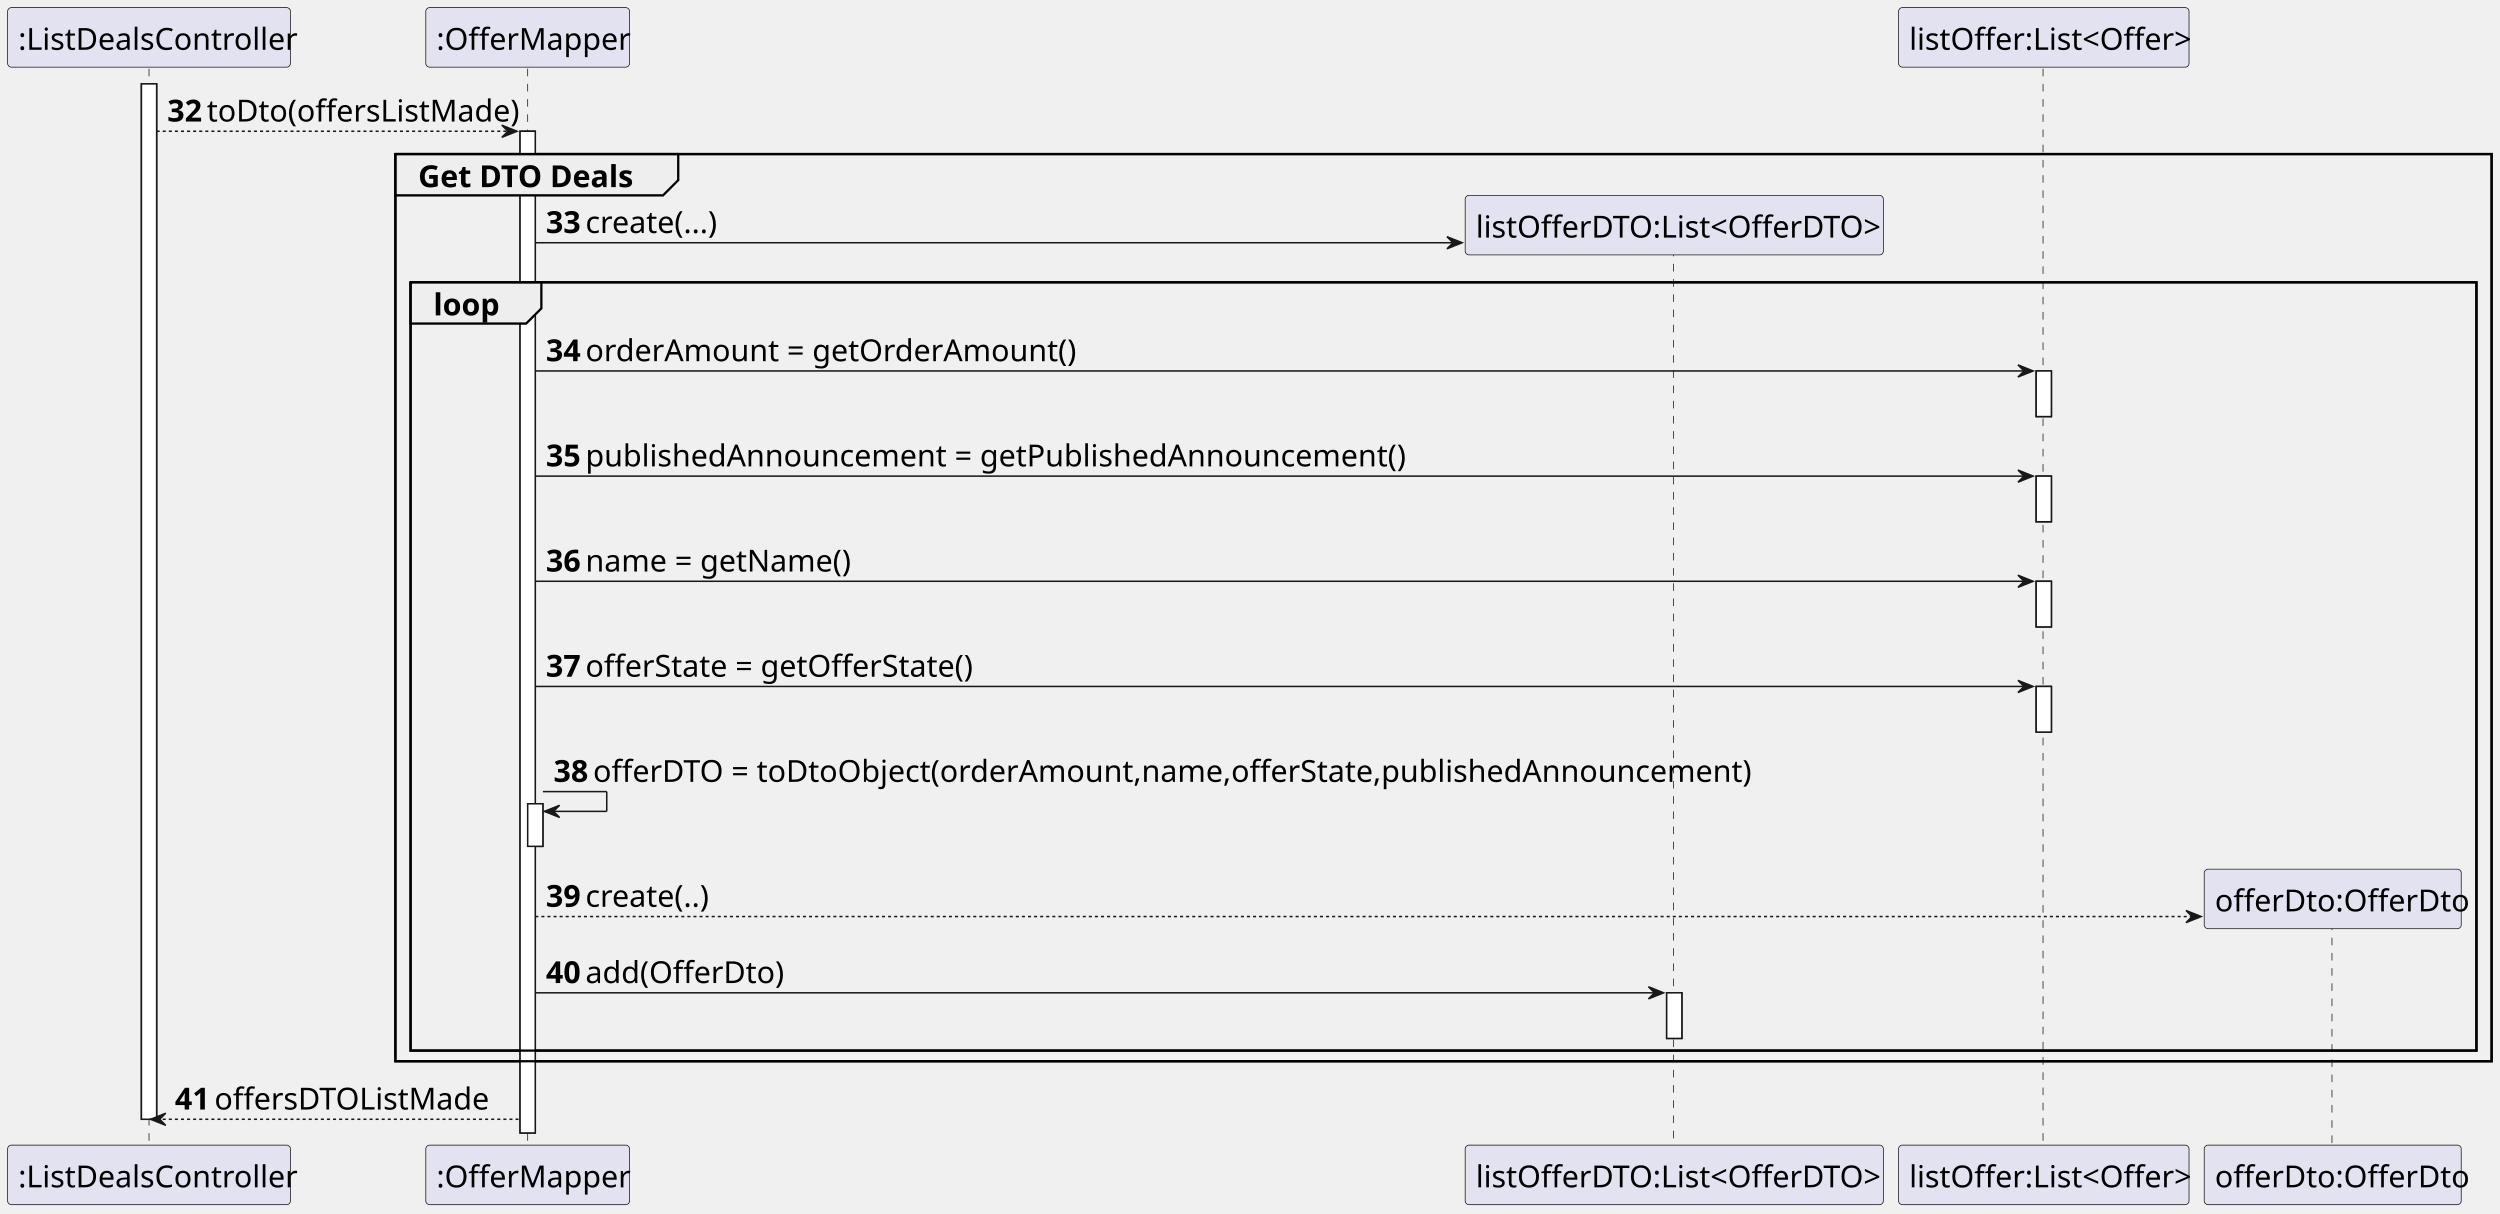
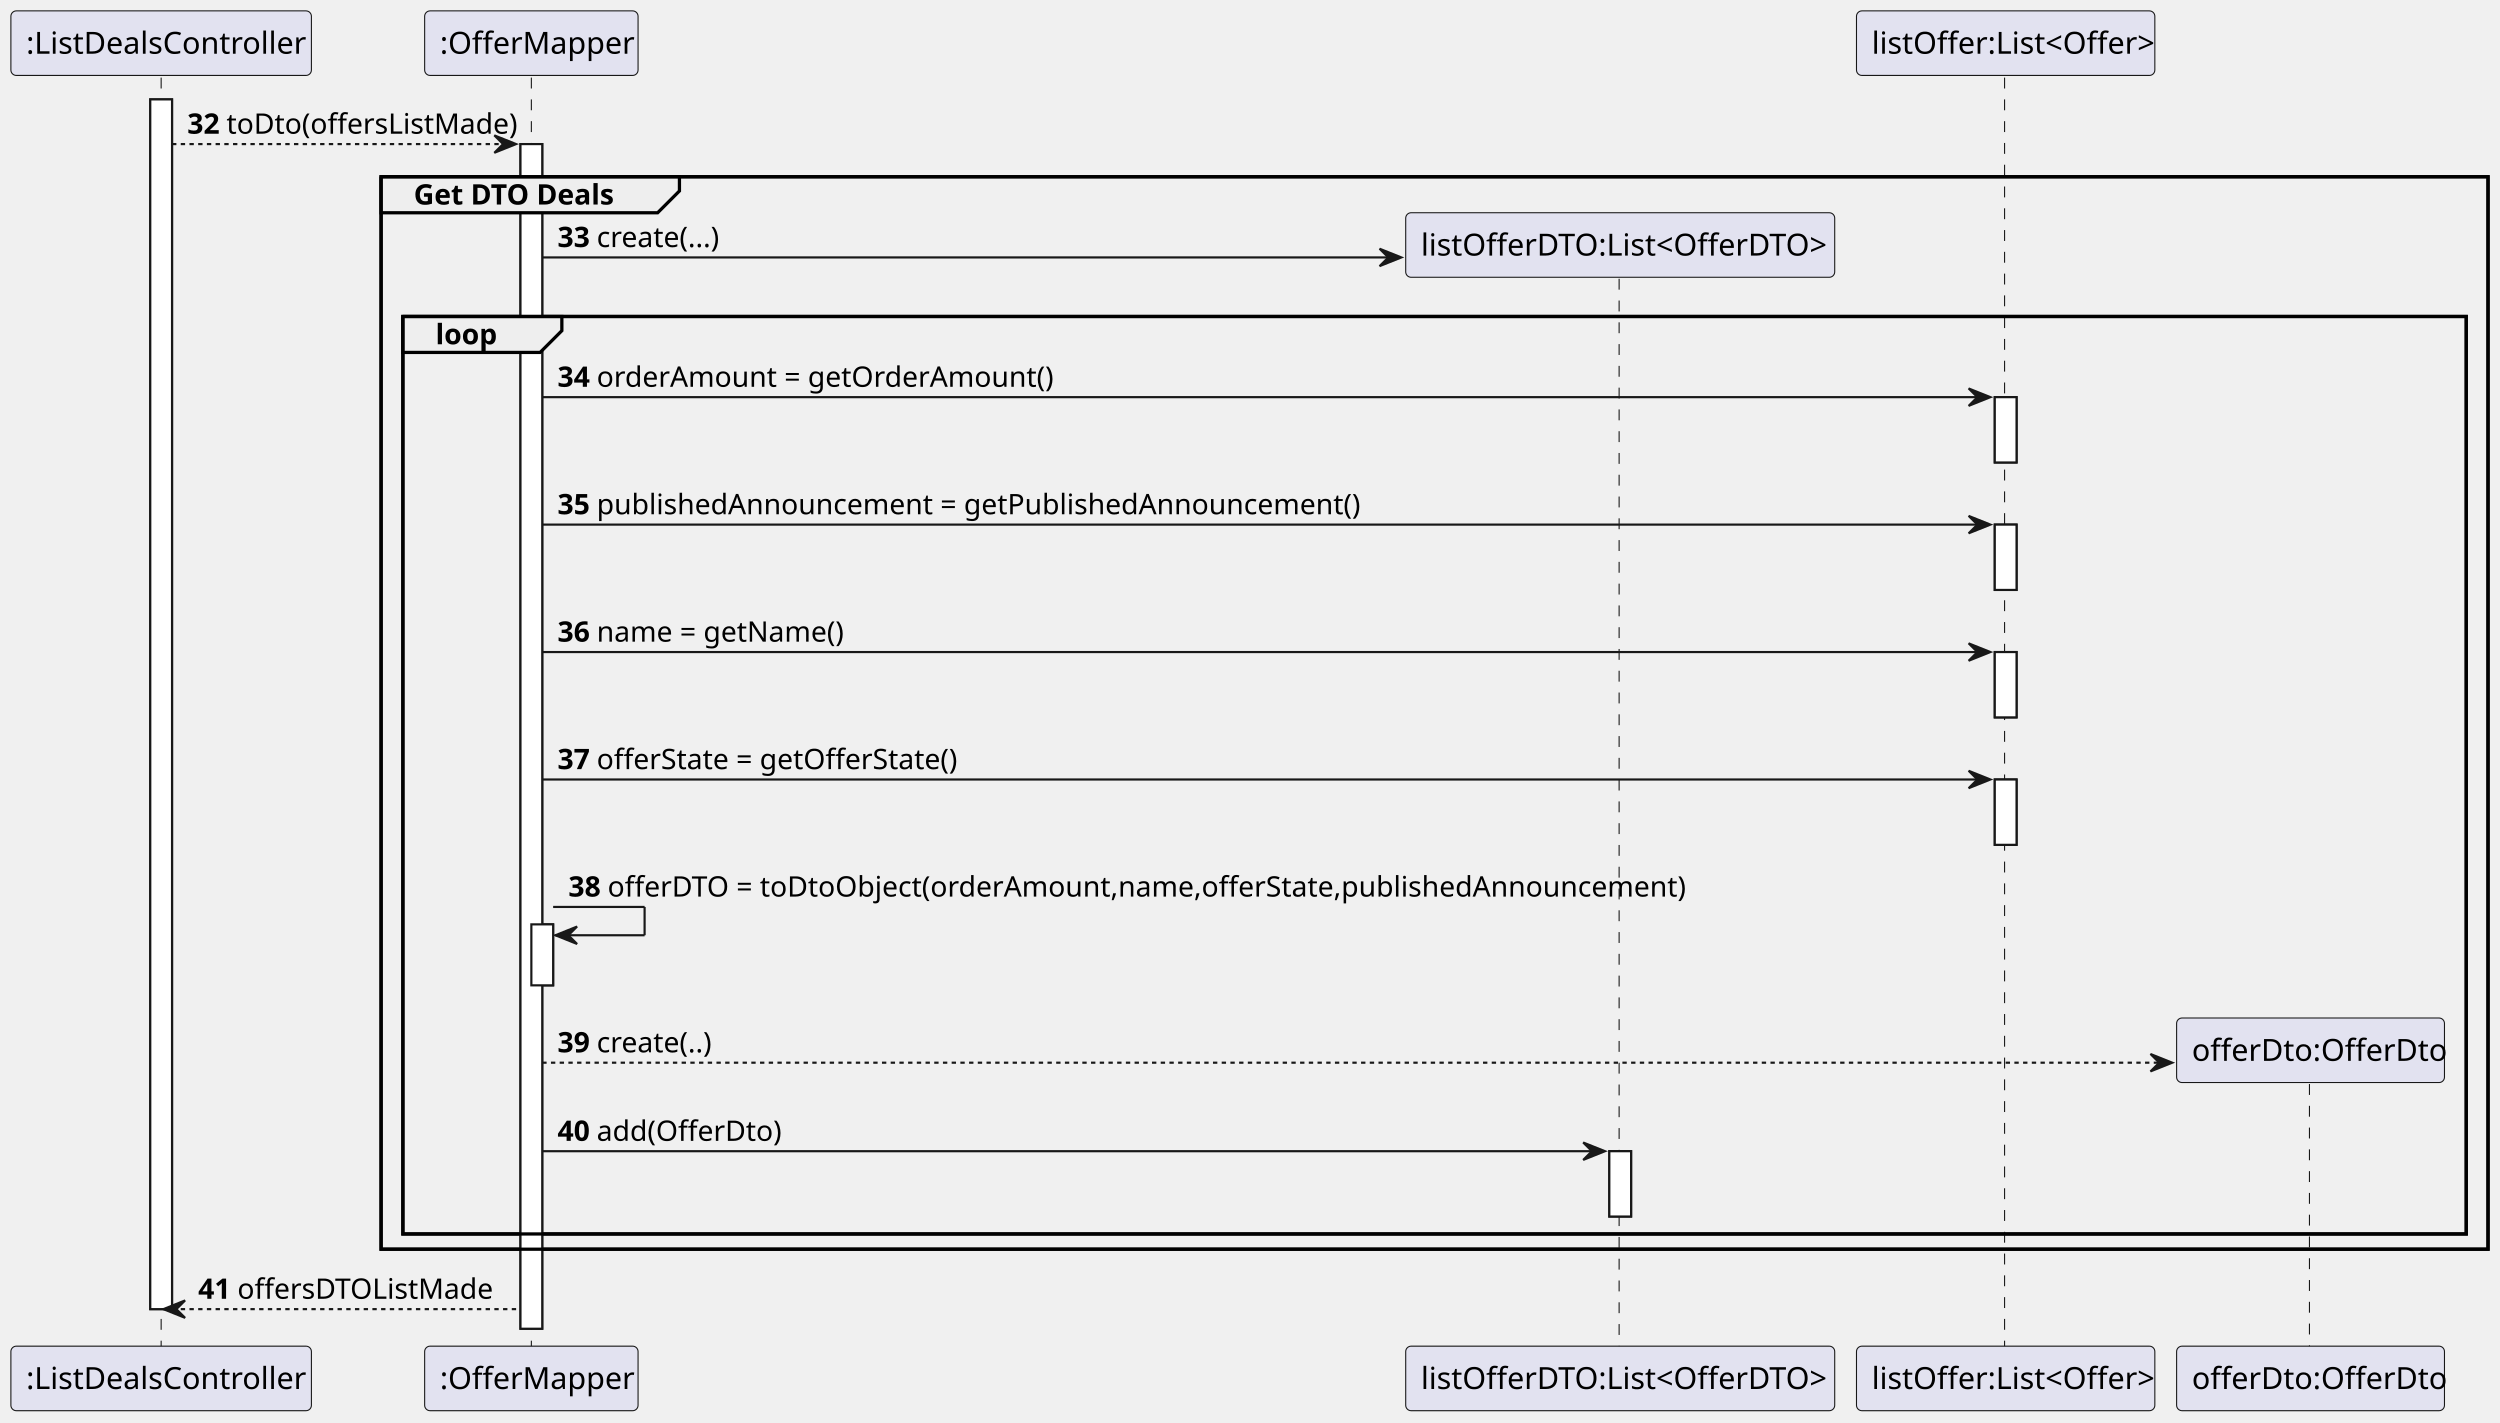
- <svg xmlns="http://www.w3.org/2000/svg" contentStyleType="text/css" height="798px" preserveAspectRatio="none" style="width:1644px;height:798px;background:#FFFFFF;" version="1.1" viewBox="0 0 1644 798" width="1644px" zoomAndPan="magnify">
+ <svg xmlns="http://www.w3.org/2000/svg" contentStyleType="text/css" height="653px" preserveAspectRatio="none" style="width:1148px;height:653px;background:#FFFFFF;" version="1.1" viewBox="0 0 1148 653" width="1148px" zoomAndPan="magnify">
  <defs />
  <g>
-     <rect fill="#FFFFFF" height="680.875" style="stroke:#181818;stroke-width:1.0;" width="10" x="93" y="55.156" />
-     <rect fill="#FFFFFF" height="658.719" style="stroke:#181818;stroke-width:1.0;" width="10" x="342" y="86.312" />
-     <rect fill="#FFFFFF" height="28" style="stroke:#181818;stroke-width:1.0;" width="10" x="347" y="528.562" />
-     <rect fill="#FFFFFF" height="30" style="stroke:#181818;stroke-width:1.0;" width="10" x="1096" y="652.875" />
-     <rect fill="#FFFFFF" height="30" style="stroke:#181818;stroke-width:1.0;" width="10" x="1339" y="243.938" />
-     <rect fill="#FFFFFF" height="30" style="stroke:#181818;stroke-width:1.0;" width="10" x="1339" y="313.094" />
-     <rect fill="#FFFFFF" height="30" style="stroke:#181818;stroke-width:1.0;" width="10" x="1339" y="382.25" />
-     <rect fill="#FFFFFF" height="30" style="stroke:#181818;stroke-width:1.0;" width="10" x="1339" y="451.406" />
-     <rect fill="none" height="596.562" style="stroke:#000000;stroke-width:1.5;" width="1378.5" x="260" y="101.312" />
-     <rect fill="none" height="505.25" style="stroke:#000000;stroke-width:1.5;" width="1358.5" x="270" y="185.625" />
-     <line style="stroke:#181818;stroke-width:0.5;stroke-dasharray:5.0,5.0;" x1="98" x2="98" y1="45.156" y2="754.031" />
-     <line style="stroke:#181818;stroke-width:0.5;stroke-dasharray:5.0,5.0;" x1="347" x2="347" y1="45.156" y2="754.031" />
-     <line style="stroke:#181818;stroke-width:0.5;stroke-dasharray:5.0,5.0;" x1="1100.5" x2="1100.5" y1="163.547" y2="754.031" />
-     <line style="stroke:#181818;stroke-width:0.5;stroke-dasharray:5.0,5.0;" x1="1343.5" x2="1343.5" y1="45.156" y2="754.031" />
-     <line style="stroke:#181818;stroke-width:0.5;stroke-dasharray:5.0,5.0;" x1="1533.5" x2="1533.5" y1="606.641" y2="754.031" />
-     <rect fill="#E2E2F0" height="39.156" rx="2.5" ry="2.5" style="stroke:#181818;stroke-width:0.5;" width="186" x="5" y="5" />
-     <text fill="#000000" font-family="sans-serif" font-size="20" lengthAdjust="spacing" textLength="172" x="12" y="32.762">:ListDealsController</text>
-     <rect fill="#E2E2F0" height="39.156" rx="2.5" ry="2.5" style="stroke:#181818;stroke-width:0.5;" width="186" x="5" y="753.031" />
-     <text fill="#000000" font-family="sans-serif" font-size="20" lengthAdjust="spacing" textLength="172" x="12" y="780.793">:ListDealsController</text>
-     <rect fill="#E2E2F0" height="39.156" rx="2.5" ry="2.5" style="stroke:#181818;stroke-width:0.5;" width="134" x="280" y="5" />
-     <text fill="#000000" font-family="sans-serif" font-size="20" lengthAdjust="spacing" textLength="120" x="287" y="32.762">:OfferMapper</text>
-     <rect fill="#E2E2F0" height="39.156" rx="2.5" ry="2.5" style="stroke:#181818;stroke-width:0.5;" width="134" x="280" y="753.031" />
-     <text fill="#000000" font-family="sans-serif" font-size="20" lengthAdjust="spacing" textLength="120" x="287" y="780.793">:OfferMapper</text>
-     <rect fill="#E2E2F0" height="39.156" rx="2.5" ry="2.5" style="stroke:#181818;stroke-width:0.5;" width="275" x="963.5" y="753.031" />
-     <text fill="#000000" font-family="sans-serif" font-size="20" lengthAdjust="spacing" textLength="261" x="970.5" y="780.793">listOfferDTO:List&lt;OfferDTO&gt;</text>
-     <rect fill="#E2E2F0" height="39.156" rx="2.5" ry="2.5" style="stroke:#181818;stroke-width:0.5;" width="191" x="1248.5" y="5" />
-     <text fill="#000000" font-family="sans-serif" font-size="20" lengthAdjust="spacing" textLength="177" x="1255.5" y="32.762">listOffer:List&lt;Offer&gt;</text>
-     <rect fill="#E2E2F0" height="39.156" rx="2.5" ry="2.5" style="stroke:#181818;stroke-width:0.5;" width="191" x="1248.5" y="753.031" />
-     <text fill="#000000" font-family="sans-serif" font-size="20" lengthAdjust="spacing" textLength="177" x="1255.5" y="780.793">listOffer:List&lt;Offer&gt;</text>
-     <rect fill="#E2E2F0" height="39.156" rx="2.5" ry="2.5" style="stroke:#181818;stroke-width:0.5;" width="169" x="1449.5" y="753.031" />
-     <text fill="#000000" font-family="sans-serif" font-size="20" lengthAdjust="spacing" textLength="155" x="1456.5" y="780.793">offerDto:OfferDto</text>
-     <rect fill="#FFFFFF" height="680.875" style="stroke:#181818;stroke-width:1.0;" width="10" x="93" y="55.156" />
-     <rect fill="#FFFFFF" height="658.719" style="stroke:#181818;stroke-width:1.0;" width="10" x="342" y="86.312" />
-     <rect fill="#FFFFFF" height="28" style="stroke:#181818;stroke-width:1.0;" width="10" x="347" y="528.562" />
-     <rect fill="#FFFFFF" height="30" style="stroke:#181818;stroke-width:1.0;" width="10" x="1096" y="652.875" />
-     <rect fill="#FFFFFF" height="30" style="stroke:#181818;stroke-width:1.0;" width="10" x="1339" y="243.938" />
-     <rect fill="#FFFFFF" height="30" style="stroke:#181818;stroke-width:1.0;" width="10" x="1339" y="313.094" />
-     <rect fill="#FFFFFF" height="30" style="stroke:#181818;stroke-width:1.0;" width="10" x="1339" y="382.25" />
-     <rect fill="#FFFFFF" height="30" style="stroke:#181818;stroke-width:1.0;" width="10" x="1339" y="451.406" />
-     <polygon fill="#181818" points="330,82.312,340,86.312,330,90.312,334,86.312" style="stroke:#181818;stroke-width:1.0;" />
-     <line style="stroke:#181818;stroke-width:1.0;stroke-dasharray:2.0,2.0;" x1="103" x2="336" y1="86.312" y2="86.312" />
-     <text fill="#000000" font-family="sans-serif" font-size="20" font-weight="bold" lengthAdjust="spacing" textLength="22" x="110" y="79.918">32</text>
-     <text fill="#000000" font-family="sans-serif" font-size="20" lengthAdjust="spacing" textLength="194" x="136" y="79.918">toDto(offersListMade)</text>
-     <path d="M260,101.312 L446,101.312 L446,118.469 L436,128.469 L260,128.469 L260,101.312 " fill="#EEEEEE" style="stroke:#000000;stroke-width:1.5;" />
-     <rect fill="none" height="596.562" style="stroke:#000000;stroke-width:1.5;" width="1378.5" x="260" y="101.312" />
-     <text fill="#000000" font-family="sans-serif" font-size="20" font-weight="bold" lengthAdjust="spacing" textLength="141" x="275" y="123.074">Get DTO Deals</text>
-     <polygon fill="#181818" points="951.5,155.625,961.5,159.625,951.5,163.625,955.5,159.625" style="stroke:#181818;stroke-width:1.0;" />
-     <line style="stroke:#181818;stroke-width:1.0;" x1="352" x2="957.5" y1="159.625" y2="159.625" />
-     <text fill="#000000" font-family="sans-serif" font-size="20" font-weight="bold" lengthAdjust="spacing" textLength="22" x="359" y="153.231">33</text>
-     <text fill="#000000" font-family="sans-serif" font-size="20" lengthAdjust="spacing" textLength="88" x="385" y="153.231">create(...)</text>
-     <rect fill="#E2E2F0" height="39.156" rx="2.5" ry="2.5" style="stroke:#181818;stroke-width:0.5;" width="275" x="963.5" y="128.469" />
-     <text fill="#000000" font-family="sans-serif" font-size="20" lengthAdjust="spacing" textLength="261" x="970.5" y="156.231">listOfferDTO:List&lt;OfferDTO&gt;</text>
-     <path d="M270,185.625 L356,185.625 L356,202.781 L346,212.781 L270,212.781 L270,185.625 " fill="#EEEEEE" style="stroke:#000000;stroke-width:1.5;" />
-     <rect fill="none" height="505.25" style="stroke:#000000;stroke-width:1.5;" width="1358.5" x="270" y="185.625" />
-     <text fill="#000000" font-family="sans-serif" font-size="20" font-weight="bold" lengthAdjust="spacing" textLength="41" x="285" y="207.387">loop</text>
-     <polygon fill="#181818" points="1327,239.938,1337,243.938,1327,247.938,1331,243.938" style="stroke:#181818;stroke-width:1.0;" />
-     <line style="stroke:#181818;stroke-width:1.0;" x1="352" x2="1333" y1="243.938" y2="243.938" />
-     <text fill="#000000" font-family="sans-serif" font-size="20" font-weight="bold" lengthAdjust="spacing" textLength="22" x="359" y="237.543">34</text>
-     <text fill="#000000" font-family="sans-serif" font-size="20" lengthAdjust="spacing" textLength="297" x="385" y="237.543">orderAmount = getOrderAmount()</text>
-     <polygon fill="#181818" points="1327,309.094,1337,313.094,1327,317.094,1331,313.094" style="stroke:#181818;stroke-width:1.0;" />
-     <line style="stroke:#181818;stroke-width:1.0;" x1="352" x2="1333" y1="313.094" y2="313.094" />
-     <text fill="#000000" font-family="sans-serif" font-size="20" font-weight="bold" lengthAdjust="spacing" textLength="22" x="359" y="306.699">35</text>
-     <text fill="#000000" font-family="sans-serif" font-size="20" lengthAdjust="spacing" textLength="488" x="385" y="306.699">publishedAnnouncement = getPublishedAnnouncement()</text>
-     <polygon fill="#181818" points="1327,378.25,1337,382.25,1327,386.25,1331,382.25" style="stroke:#181818;stroke-width:1.0;" />
-     <line style="stroke:#181818;stroke-width:1.0;" x1="352" x2="1333" y1="382.25" y2="382.25" />
-     <text fill="#000000" font-family="sans-serif" font-size="20" font-weight="bold" lengthAdjust="spacing" textLength="22" x="359" y="375.856">36</text>
-     <text fill="#000000" font-family="sans-serif" font-size="20" lengthAdjust="spacing" textLength="165" x="385" y="375.856">name = getName()</text>
-     <polygon fill="#181818" points="1327,447.406,1337,451.406,1327,455.406,1331,451.406" style="stroke:#181818;stroke-width:1.0;" />
-     <line style="stroke:#181818;stroke-width:1.0;" x1="352" x2="1333" y1="451.406" y2="451.406" />
-     <text fill="#000000" font-family="sans-serif" font-size="20" font-weight="bold" lengthAdjust="spacing" textLength="22" x="359" y="445.012">37</text>
-     <text fill="#000000" font-family="sans-serif" font-size="20" lengthAdjust="spacing" textLength="247" x="385" y="445.012">offerState = getOfferState()</text>
-     <line style="stroke:#181818;stroke-width:1.0;" x1="357" x2="399" y1="520.562" y2="520.562" />
-     <line style="stroke:#181818;stroke-width:1.0;" x1="399" x2="399" y1="520.562" y2="533.562" />
-     <line style="stroke:#181818;stroke-width:1.0;" x1="358" x2="399" y1="533.562" y2="533.562" />
-     <polygon fill="#181818" points="368,529.562,358,533.562,368,537.562,364,533.562" style="stroke:#181818;stroke-width:1.0;" />
-     <text fill="#000000" font-family="sans-serif" font-size="20" font-weight="bold" lengthAdjust="spacing" textLength="22" x="364" y="514.168">38</text>
-     <text fill="#000000" font-family="sans-serif" font-size="20" lengthAdjust="spacing" textLength="704" x="390" y="514.168">offerDTO = toDtoObject(orderAmount,name,offerState,publishedAnnouncement)</text>
-     <polygon fill="#181818" points="1437.5,598.719,1447.5,602.719,1437.5,606.719,1441.5,602.719" style="stroke:#181818;stroke-width:1.0;" />
-     <line style="stroke:#181818;stroke-width:1.0;stroke-dasharray:2.0,2.0;" x1="352" x2="1443.5" y1="602.719" y2="602.719" />
-     <text fill="#000000" font-family="sans-serif" font-size="20" font-weight="bold" lengthAdjust="spacing" textLength="22" x="359" y="596.324">39</text>
-     <text fill="#000000" font-family="sans-serif" font-size="20" lengthAdjust="spacing" textLength="82" x="385" y="596.324">create(..)</text>
-     <rect fill="#E2E2F0" height="39.156" rx="2.5" ry="2.5" style="stroke:#181818;stroke-width:0.5;" width="169" x="1449.5" y="571.562" />
-     <text fill="#000000" font-family="sans-serif" font-size="20" lengthAdjust="spacing" textLength="155" x="1456.5" y="599.324">offerDto:OfferDto</text>
-     <polygon fill="#181818" points="1084,648.875,1094,652.875,1084,656.875,1088,652.875" style="stroke:#181818;stroke-width:1.0;" />
-     <line style="stroke:#181818;stroke-width:1.0;" x1="352" x2="1090" y1="652.875" y2="652.875" />
-     <text fill="#000000" font-family="sans-serif" font-size="20" font-weight="bold" lengthAdjust="spacing" textLength="22" x="359" y="646.481">40</text>
-     <text fill="#000000" font-family="sans-serif" font-size="20" lengthAdjust="spacing" textLength="124" x="385" y="646.481">add(OfferDto)</text>
-     <polygon fill="#181818" points="109,732.031,99,736.031,109,740.031,105,736.031" style="stroke:#181818;stroke-width:1.0;" />
-     <line style="stroke:#181818;stroke-width:1.0;stroke-dasharray:2.0,2.0;" x1="103" x2="341" y1="736.031" y2="736.031" />
-     <text fill="#000000" font-family="sans-serif" font-size="20" font-weight="bold" lengthAdjust="spacing" textLength="22" x="115" y="729.637">41</text>
-     <text fill="#000000" font-family="sans-serif" font-size="20" lengthAdjust="spacing" textLength="174" x="141" y="729.637">offersDTOListMade</text>
+     <rect fill="#FFFFFF" height="555.516" style="stroke:#181818;stroke-width:1.0;" width="10" x="69" y="45.641" />
+     <rect fill="#FFFFFF" height="543.992" style="stroke:#181818;stroke-width:1.0;" width="10" x="239" y="66.164" />
+     <rect fill="#FFFFFF" height="28" style="stroke:#181818;stroke-width:1.0;" width="10" x="244" y="424.469" />
+     <rect fill="#FFFFFF" height="30" style="stroke:#181818;stroke-width:1.0;" width="10" x="739" y="528.633" />
+     <rect fill="#FFFFFF" height="30" style="stroke:#181818;stroke-width:1.0;" width="10" x="916" y="182.375" />
+     <rect fill="#FFFFFF" height="30" style="stroke:#181818;stroke-width:1.0;" width="10" x="916" y="240.898" />
+     <rect fill="#FFFFFF" height="30" style="stroke:#181818;stroke-width:1.0;" width="10" x="916" y="299.422" />
+     <rect fill="#FFFFFF" height="30" style="stroke:#181818;stroke-width:1.0;" width="10" x="916" y="357.945" />
+     <rect fill="none" height="492.469" style="stroke:#000000;stroke-width:1.5;" width="967.5" x="175" y="81.164" />
+     <rect fill="none" height="421.305" style="stroke:#000000;stroke-width:1.5;" width="947.5" x="185" y="145.328" />
+     <line style="stroke:#181818;stroke-width:0.5;stroke-dasharray:5.0,5.0;" x1="74" x2="74" y1="35.641" y2="619.156" />
+     <line style="stroke:#181818;stroke-width:0.5;stroke-dasharray:5.0,5.0;" x1="244" x2="244" y1="35.641" y2="619.156" />
+     <line style="stroke:#181818;stroke-width:0.5;stroke-dasharray:5.0,5.0;" x1="743.5" x2="743.5" y1="128.008" y2="619.156" />
+     <line style="stroke:#181818;stroke-width:0.5;stroke-dasharray:5.0,5.0;" x1="920.5" x2="920.5" y1="35.641" y2="619.156" />
+     <line style="stroke:#181818;stroke-width:0.5;stroke-dasharray:5.0,5.0;" x1="1060.5" x2="1060.5" y1="497.789" y2="619.156" />
+     <rect fill="#E2E2F0" height="29.641" rx="2.5" ry="2.5" style="stroke:#181818;stroke-width:0.5;" width="138" x="5" y="5" />
+     <text fill="#000000" font-family="sans-serif" font-size="14" lengthAdjust="spacing" textLength="124" x="12" y="24.674">:ListDealsController</text>
+     <rect fill="#E2E2F0" height="29.641" rx="2.5" ry="2.5" style="stroke:#181818;stroke-width:0.5;" width="138" x="5" y="618.156" />
+     <text fill="#000000" font-family="sans-serif" font-size="14" lengthAdjust="spacing" textLength="124" x="12" y="637.83">:ListDealsController</text>
+     <rect fill="#E2E2F0" height="29.641" rx="2.5" ry="2.5" style="stroke:#181818;stroke-width:0.5;" width="98" x="195" y="5" />
+     <text fill="#000000" font-family="sans-serif" font-size="14" lengthAdjust="spacing" textLength="84" x="202" y="24.674">:OfferMapper</text>
+     <rect fill="#E2E2F0" height="29.641" rx="2.5" ry="2.5" style="stroke:#181818;stroke-width:0.5;" width="98" x="195" y="618.156" />
+     <text fill="#000000" font-family="sans-serif" font-size="14" lengthAdjust="spacing" textLength="84" x="202" y="637.83">:OfferMapper</text>
+     <rect fill="#E2E2F0" height="29.641" rx="2.5" ry="2.5" style="stroke:#181818;stroke-width:0.5;" width="197" x="645.5" y="618.156" />
+     <text fill="#000000" font-family="sans-serif" font-size="14" lengthAdjust="spacing" textLength="183" x="652.5" y="637.83">listOfferDTO:List&lt;OfferDTO&gt;</text>
+     <rect fill="#E2E2F0" height="29.641" rx="2.5" ry="2.5" style="stroke:#181818;stroke-width:0.5;" width="137" x="852.5" y="5" />
+     <text fill="#000000" font-family="sans-serif" font-size="14" lengthAdjust="spacing" textLength="123" x="859.5" y="24.674">listOffer:List&lt;Offer&gt;</text>
+     <rect fill="#E2E2F0" height="29.641" rx="2.5" ry="2.5" style="stroke:#181818;stroke-width:0.5;" width="137" x="852.5" y="618.156" />
+     <text fill="#000000" font-family="sans-serif" font-size="14" lengthAdjust="spacing" textLength="123" x="859.5" y="637.83">listOffer:List&lt;Offer&gt;</text>
+     <rect fill="#E2E2F0" height="29.641" rx="2.5" ry="2.5" style="stroke:#181818;stroke-width:0.5;" width="123" x="999.5" y="618.156" />
+     <text fill="#000000" font-family="sans-serif" font-size="14" lengthAdjust="spacing" textLength="109" x="1006.5" y="637.83">offerDto:OfferDto</text>
+     <rect fill="#FFFFFF" height="555.516" style="stroke:#181818;stroke-width:1.0;" width="10" x="69" y="45.641" />
+     <rect fill="#FFFFFF" height="543.992" style="stroke:#181818;stroke-width:1.0;" width="10" x="239" y="66.164" />
+     <rect fill="#FFFFFF" height="28" style="stroke:#181818;stroke-width:1.0;" width="10" x="244" y="424.469" />
+     <rect fill="#FFFFFF" height="30" style="stroke:#181818;stroke-width:1.0;" width="10" x="739" y="528.633" />
+     <rect fill="#FFFFFF" height="30" style="stroke:#181818;stroke-width:1.0;" width="10" x="916" y="182.375" />
+     <rect fill="#FFFFFF" height="30" style="stroke:#181818;stroke-width:1.0;" width="10" x="916" y="240.898" />
+     <rect fill="#FFFFFF" height="30" style="stroke:#181818;stroke-width:1.0;" width="10" x="916" y="299.422" />
+     <rect fill="#FFFFFF" height="30" style="stroke:#181818;stroke-width:1.0;" width="10" x="916" y="357.945" />
+     <polygon fill="#181818" points="227,62.164,237,66.164,227,70.164,231,66.164" style="stroke:#181818;stroke-width:1.0;" />
+     <line style="stroke:#181818;stroke-width:1.0;stroke-dasharray:2.0,2.0;" x1="79" x2="233" y1="66.164" y2="66.164" />
+     <text fill="#000000" font-family="sans-serif" font-size="13" font-weight="bold" lengthAdjust="spacing" textLength="14" x="86" y="61.409">32</text>
+     <text fill="#000000" font-family="sans-serif" font-size="13" lengthAdjust="spacing" textLength="123" x="104" y="61.409">toDto(offersListMade)</text>
+     <path d="M175,81.164 L312,81.164 L312,87.688 L302,97.688 L175,97.688 L175,81.164 " fill="#EEEEEE" style="stroke:#000000;stroke-width:1.5;" />
+     <rect fill="none" height="492.469" style="stroke:#000000;stroke-width:1.5;" width="967.5" x="175" y="81.164" />
+     <text fill="#000000" font-family="sans-serif" font-size="13" font-weight="bold" lengthAdjust="spacing" textLength="92" x="190" y="93.933">Get DTO Deals</text>
+     <polygon fill="#181818" points="633.5,114.211,643.5,118.211,633.5,122.211,637.5,118.211" style="stroke:#181818;stroke-width:1.0;" />
+     <line style="stroke:#181818;stroke-width:1.0;" x1="249" x2="639.5" y1="118.211" y2="118.211" />
+     <text fill="#000000" font-family="sans-serif" font-size="13" font-weight="bold" lengthAdjust="spacing" textLength="14" x="256" y="113.456">33</text>
+     <text fill="#000000" font-family="sans-serif" font-size="13" lengthAdjust="spacing" textLength="56" x="274" y="113.456">create(...)</text>
+     <rect fill="#E2E2F0" height="29.641" rx="2.5" ry="2.5" style="stroke:#181818;stroke-width:0.5;" width="197" x="645.5" y="97.688" />
+     <text fill="#000000" font-family="sans-serif" font-size="14" lengthAdjust="spacing" textLength="183" x="652.5" y="117.361">listOfferDTO:List&lt;OfferDTO&gt;</text>
+     <path d="M185,145.328 L258,145.328 L258,151.852 L248,161.852 L185,161.852 L185,145.328 " fill="#EEEEEE" style="stroke:#000000;stroke-width:1.5;" />
+     <rect fill="none" height="421.305" style="stroke:#000000;stroke-width:1.5;" width="947.5" x="185" y="145.328" />
+     <text fill="#000000" font-family="sans-serif" font-size="13" font-weight="bold" lengthAdjust="spacing" textLength="28" x="200" y="158.097">loop</text>
+     <polygon fill="#181818" points="904,178.375,914,182.375,904,186.375,908,182.375" style="stroke:#181818;stroke-width:1.0;" />
+     <line style="stroke:#181818;stroke-width:1.0;" x1="249" x2="910" y1="182.375" y2="182.375" />
+     <text fill="#000000" font-family="sans-serif" font-size="13" font-weight="bold" lengthAdjust="spacing" textLength="14" x="256" y="177.62">34</text>
+     <text fill="#000000" font-family="sans-serif" font-size="13" lengthAdjust="spacing" textLength="193" x="274" y="177.62">orderAmount = getOrderAmount()</text>
+     <polygon fill="#181818" points="904,236.898,914,240.898,904,244.898,908,240.898" style="stroke:#181818;stroke-width:1.0;" />
+     <line style="stroke:#181818;stroke-width:1.0;" x1="249" x2="910" y1="240.898" y2="240.898" />
+     <text fill="#000000" font-family="sans-serif" font-size="13" font-weight="bold" lengthAdjust="spacing" textLength="14" x="256" y="236.144">35</text>
+     <text fill="#000000" font-family="sans-serif" font-size="13" lengthAdjust="spacing" textLength="328" x="274" y="236.144">publishedAnnouncement = getPublishedAnnouncement()</text>
+     <polygon fill="#181818" points="904,295.422,914,299.422,904,303.422,908,299.422" style="stroke:#181818;stroke-width:1.0;" />
+     <line style="stroke:#181818;stroke-width:1.0;" x1="249" x2="910" y1="299.422" y2="299.422" />
+     <text fill="#000000" font-family="sans-serif" font-size="13" font-weight="bold" lengthAdjust="spacing" textLength="14" x="256" y="294.667">36</text>
+     <text fill="#000000" font-family="sans-serif" font-size="13" lengthAdjust="spacing" textLength="108" x="274" y="294.667">name = getName()</text>
+     <polygon fill="#181818" points="904,353.945,914,357.945,904,361.945,908,357.945" style="stroke:#181818;stroke-width:1.0;" />
+     <line style="stroke:#181818;stroke-width:1.0;" x1="249" x2="910" y1="357.945" y2="357.945" />
+     <text fill="#000000" font-family="sans-serif" font-size="13" font-weight="bold" lengthAdjust="spacing" textLength="14" x="256" y="353.19">37</text>
+     <text fill="#000000" font-family="sans-serif" font-size="13" lengthAdjust="spacing" textLength="155" x="274" y="353.19">offerState = getOfferState()</text>
+     <line style="stroke:#181818;stroke-width:1.0;" x1="254" x2="296" y1="416.469" y2="416.469" />
+     <line style="stroke:#181818;stroke-width:1.0;" x1="296" x2="296" y1="416.469" y2="429.469" />
+     <line style="stroke:#181818;stroke-width:1.0;" x1="255" x2="296" y1="429.469" y2="429.469" />
+     <polygon fill="#181818" points="265,425.469,255,429.469,265,433.469,261,429.469" style="stroke:#181818;stroke-width:1.0;" />
+     <text fill="#000000" font-family="sans-serif" font-size="13" font-weight="bold" lengthAdjust="spacing" textLength="14" x="261" y="411.714">38</text>
+     <text fill="#000000" font-family="sans-serif" font-size="13" lengthAdjust="spacing" textLength="458" x="279" y="411.714">offerDTO = toDtoObject(orderAmount,name,offerState,publishedAnnouncement)</text>
+     <polygon fill="#181818" points="987.5,483.992,997.5,487.992,987.5,491.992,991.5,487.992" style="stroke:#181818;stroke-width:1.0;" />
+     <line style="stroke:#181818;stroke-width:1.0;stroke-dasharray:2.0,2.0;" x1="249" x2="993.5" y1="487.992" y2="487.992" />
+     <text fill="#000000" font-family="sans-serif" font-size="13" font-weight="bold" lengthAdjust="spacing" textLength="14" x="256" y="483.237">39</text>
+     <text fill="#000000" font-family="sans-serif" font-size="13" lengthAdjust="spacing" textLength="52" x="274" y="483.237">create(..)</text>
+     <rect fill="#E2E2F0" height="29.641" rx="2.5" ry="2.5" style="stroke:#181818;stroke-width:0.5;" width="123" x="999.5" y="467.469" />
+     <text fill="#000000" font-family="sans-serif" font-size="14" lengthAdjust="spacing" textLength="109" x="1006.5" y="487.143">offerDto:OfferDto</text>
+     <polygon fill="#181818" points="727,524.633,737,528.633,727,532.633,731,528.633" style="stroke:#181818;stroke-width:1.0;" />
+     <line style="stroke:#181818;stroke-width:1.0;" x1="249" x2="733" y1="528.633" y2="528.633" />
+     <text fill="#000000" font-family="sans-serif" font-size="13" font-weight="bold" lengthAdjust="spacing" textLength="14" x="256" y="523.878">40</text>
+     <text fill="#000000" font-family="sans-serif" font-size="13" lengthAdjust="spacing" textLength="76" x="274" y="523.878">add(OfferDto)</text>
+     <polygon fill="#181818" points="85,597.156,75,601.156,85,605.156,81,601.156" style="stroke:#181818;stroke-width:1.0;" />
+     <line style="stroke:#181818;stroke-width:1.0;stroke-dasharray:2.0,2.0;" x1="79" x2="238" y1="601.156" y2="601.156" />
+     <text fill="#000000" font-family="sans-serif" font-size="13" font-weight="bold" lengthAdjust="spacing" textLength="14" x="91" y="596.401">41</text>
+     <text fill="#000000" font-family="sans-serif" font-size="13" lengthAdjust="spacing" textLength="110" x="109" y="596.401">offersDTOListMade</text>
  </g>
</svg>
